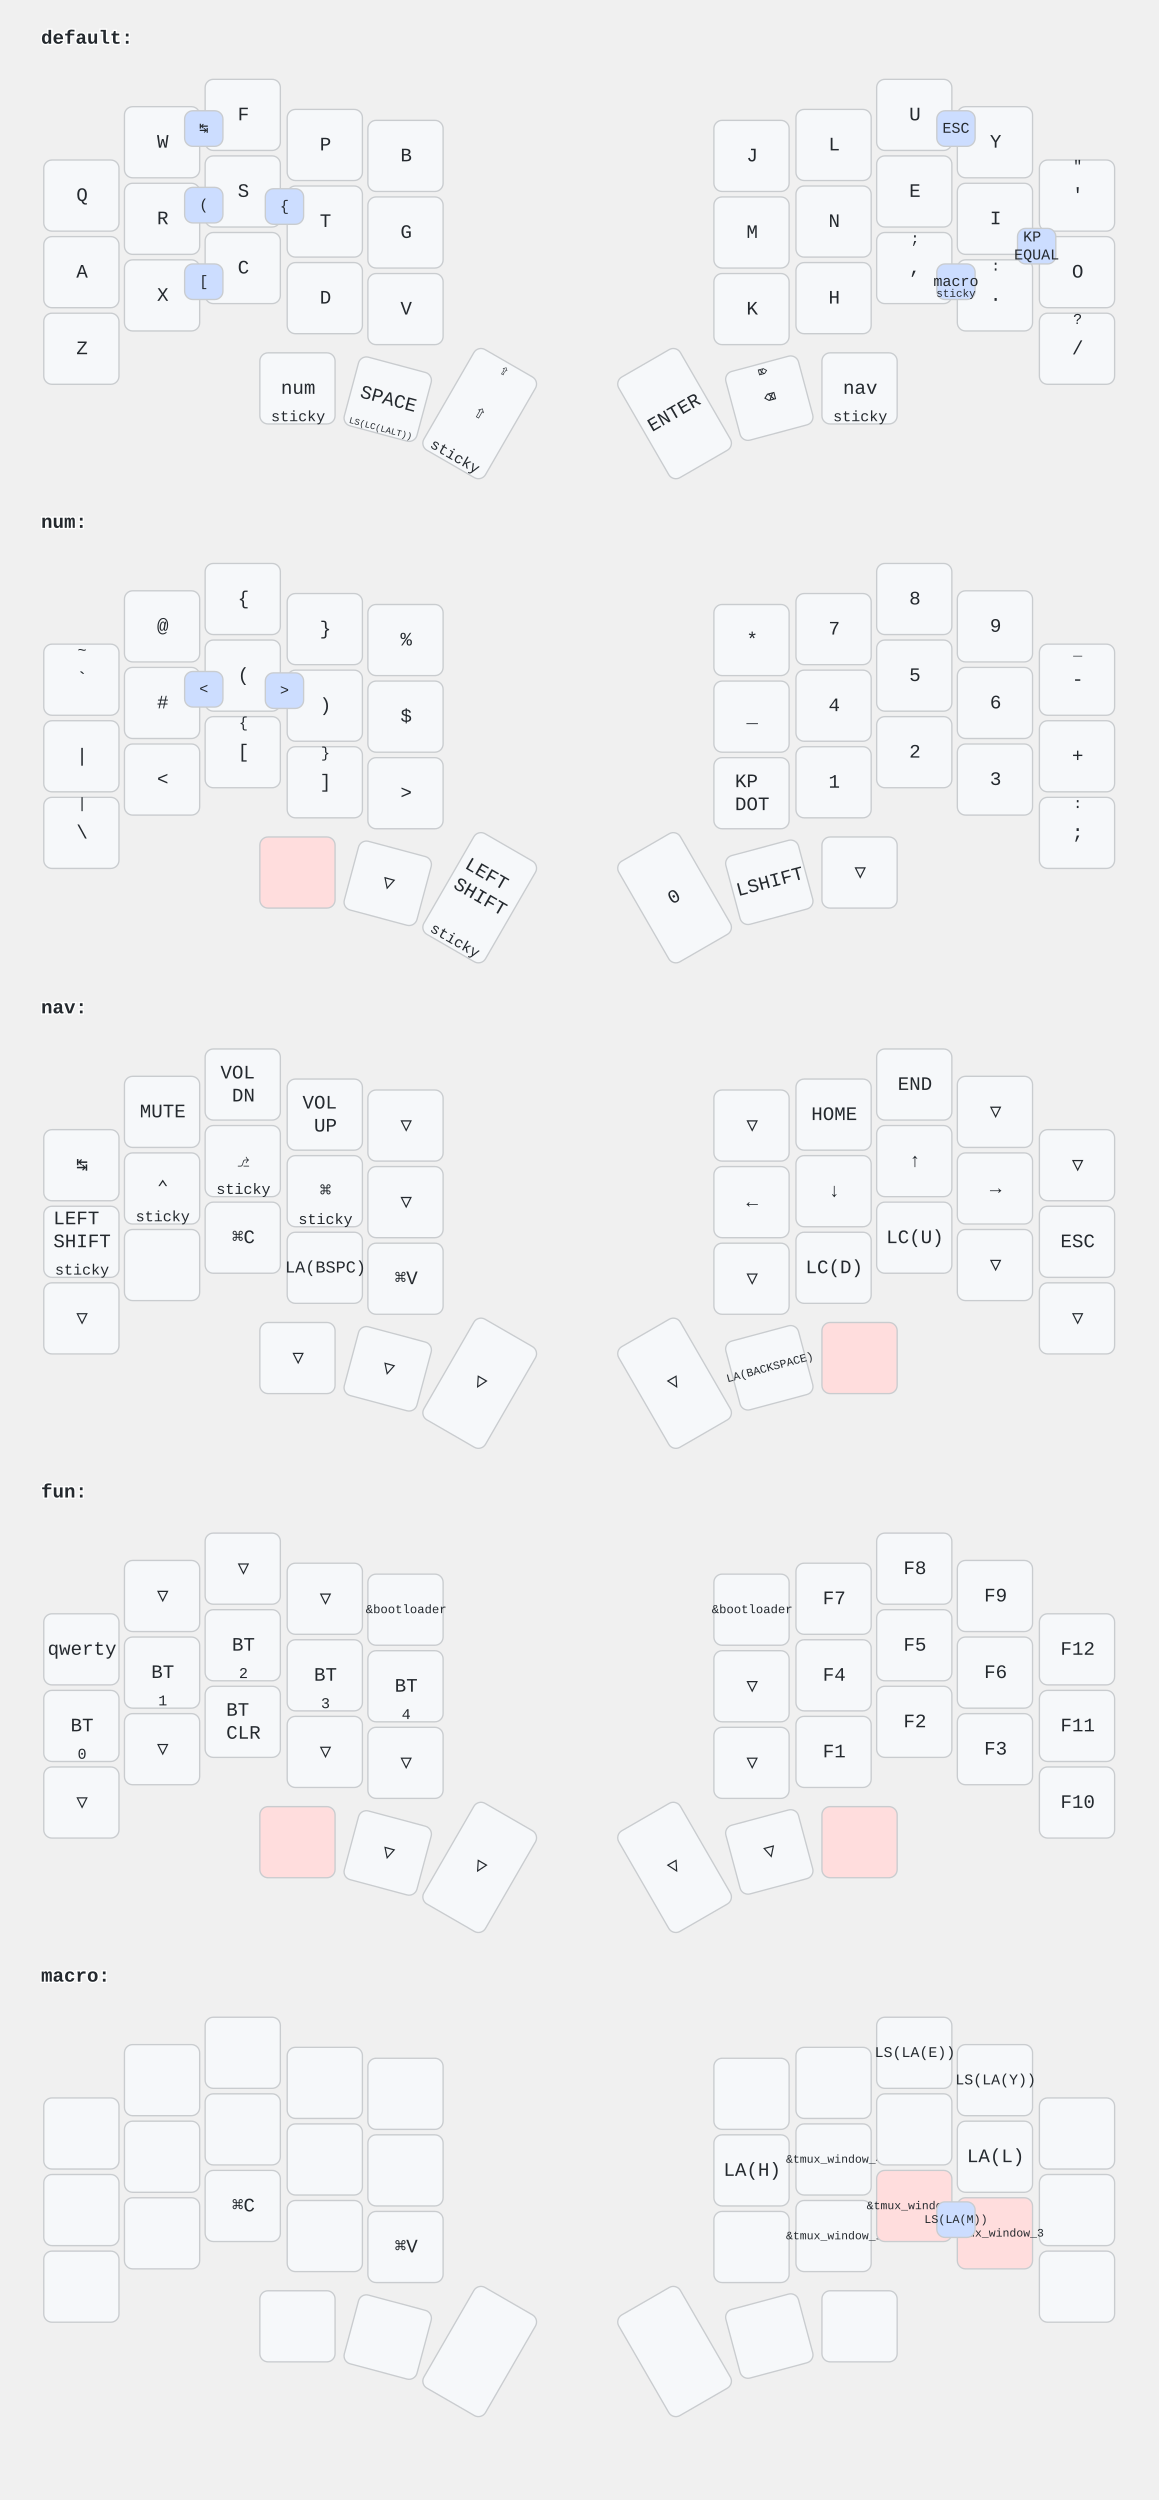
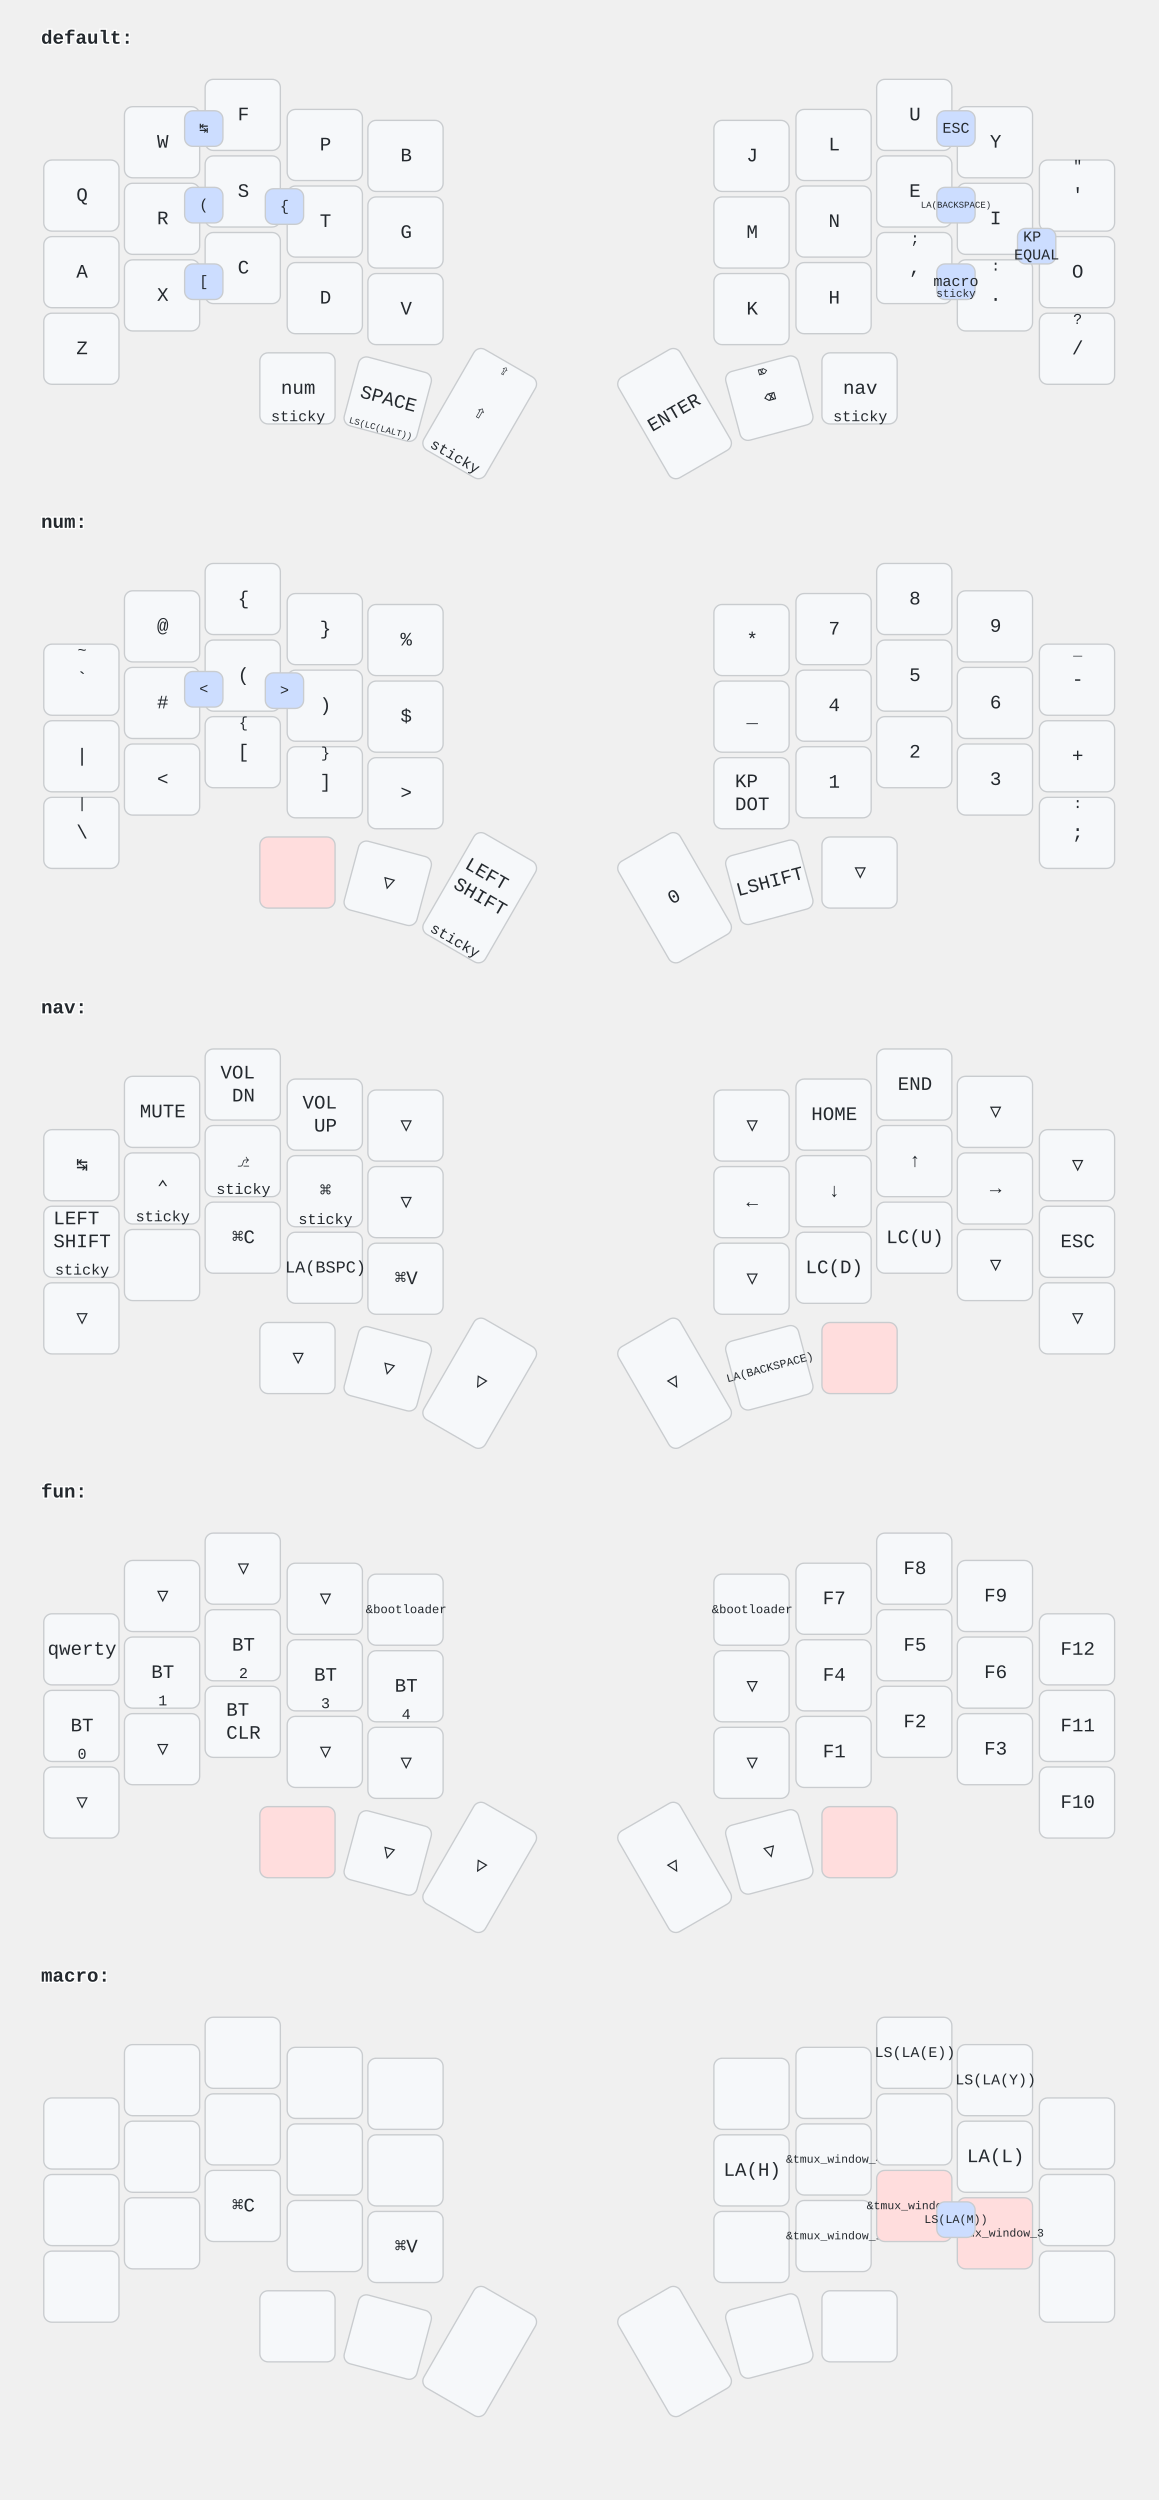
<svg xmlns="http://www.w3.org/2000/svg" width="847" height="1828" viewBox="0 0 847 1828" class="keymap">
  <style>/* font and background color specifications */
svg {
    font-family: SFMono-Regular,Consolas,Liberation Mono,Menlo,monospace;
    font-size: 14px;
    font-kerning: normal;
    text-rendering: optimizeLegibility;
    fill: #24292e;
}

/* default key styling */
rect {
    fill: #f6f8fa;
    stroke: #c9cccf;
    stroke-width: 1;
}

/* color accent for combo boxes */
rect.combo {
    fill: #cdf;
}

/* color accent for held keys */
rect.held, rect.combo.held {
    fill: #fdd;
}

/* color accent for ghost (optional) keys */
rect.ghost, rect.combo.ghost {
    fill: #ddd;
}

text {
    text-anchor: middle;
    dominant-baseline: middle;
}

/* styling for layer labels */
text.label {
    font-weight: bold;
    text-anchor: start;
    stroke: white;
    stroke-width: 2;
    paint-order: stroke;
}

/* styling for combo tap, and key hold/shifted label text */
text.combo, text.hold, text.shifted {
    font-size: 11px;
}

text.hold {
    text-anchor: middle;
    dominant-baseline: auto;
}

text.shifted {
    text-anchor: middle;
    dominant-baseline: hanging;
}

/* styling for hold/shifted label text in combo box */
text.combo.hold, text.combo.shifted {
    font-size: 8px;
}

/* styling for combo dendrons */
path {
    stroke-width: 1;
    stroke: gray;
    fill: none;
}
</style>
  <g transform="translate(30, 0)" class="layer-default">
    <text x="0" y="28" class="label">default:</text>
    <g transform="translate(0, 56)">
      <g transform="translate(30, 87)" class="key keypos-0">
        <rect rx="6" ry="6" x="-28" y="-26" width="55" height="52" class="key" />
        <text x="0" y="0" class="key tap">Q</text>
      </g>
      <g transform="translate(89, 48)" class="key keypos-1">
        <rect rx="6" ry="6" x="-28" y="-26" width="55" height="52" class="key" />
        <text x="0" y="0" class="key tap">W</text>
      </g>
      <g transform="translate(148, 28)" class="key keypos-2">
        <rect rx="6" ry="6" x="-28" y="-26" width="55" height="52" class="key" />
        <text x="0" y="0" class="key tap">F</text>
      </g>
      <g transform="translate(208, 50)" class="key keypos-3">
        <rect rx="6" ry="6" x="-28" y="-26" width="55" height="52" class="key" />
        <text x="0" y="0" class="key tap">P</text>
      </g>
      <g transform="translate(267, 58)" class="key keypos-4">
        <rect rx="6" ry="6" x="-28" y="-26" width="55" height="52" class="key" />
        <text x="0" y="0" class="key tap">B</text>
      </g>
      <g transform="translate(520, 58)" class="key keypos-5">
        <rect rx="6" ry="6" x="-28" y="-26" width="55" height="52" class="key" />
        <text x="0" y="0" class="key tap">J</text>
      </g>
      <g transform="translate(580, 50)" class="key keypos-6">
        <rect rx="6" ry="6" x="-28" y="-26" width="55" height="52" class="key" />
        <text x="0" y="0" class="key tap">L</text>
      </g>
      <g transform="translate(639, 28)" class="key keypos-7">
        <rect rx="6" ry="6" x="-28" y="-26" width="55" height="52" class="key" />
        <text x="0" y="0" class="key tap">U</text>
      </g>
      <g transform="translate(698, 48)" class="key keypos-8">
        <rect rx="6" ry="6" x="-28" y="-26" width="55" height="52" class="key" />
        <text x="0" y="0" class="key tap">Y</text>
      </g>
      <g transform="translate(758, 87)" class="key keypos-9">
        <rect rx="6" ry="6" x="-28" y="-26" width="55" height="52" class="key" />
        <text x="0" y="0" class="key tap">'</text>
        <text x="0" y="-24" class="key shifted">"</text>
      </g>
      <g transform="translate(30, 143)" class="key keypos-10">
        <rect rx="6" ry="6" x="-28" y="-26" width="55" height="52" class="key" />
        <text x="0" y="0" class="key tap">A</text>
      </g>
      <g transform="translate(89, 104)" class="key keypos-11">
        <rect rx="6" ry="6" x="-28" y="-26" width="55" height="52" class="key" />
        <text x="0" y="0" class="key tap">R</text>
      </g>
      <g transform="translate(148, 84)" class="key keypos-12">
        <rect rx="6" ry="6" x="-28" y="-26" width="55" height="52" class="key" />
        <text x="0" y="0" class="key tap">S</text>
      </g>
      <g transform="translate(208, 106)" class="key keypos-13">
        <rect rx="6" ry="6" x="-28" y="-26" width="55" height="52" class="key" />
        <text x="0" y="0" class="key tap">T</text>
      </g>
      <g transform="translate(267, 114)" class="key keypos-14">
        <rect rx="6" ry="6" x="-28" y="-26" width="55" height="52" class="key" />
        <text x="0" y="0" class="key tap">G</text>
      </g>
      <g transform="translate(520, 114)" class="key keypos-15">
        <rect rx="6" ry="6" x="-28" y="-26" width="55" height="52" class="key" />
        <text x="0" y="0" class="key tap">M</text>
      </g>
      <g transform="translate(580, 106)" class="key keypos-16">
        <rect rx="6" ry="6" x="-28" y="-26" width="55" height="52" class="key" />
        <text x="0" y="0" class="key tap">N</text>
      </g>
      <g transform="translate(639, 84)" class="key keypos-17">
        <rect rx="6" ry="6" x="-28" y="-26" width="55" height="52" class="key" />
        <text x="0" y="0" class="key tap">E</text>
      </g>
      <g transform="translate(698, 104)" class="key keypos-18">
        <rect rx="6" ry="6" x="-28" y="-26" width="55" height="52" class="key" />
        <text x="0" y="0" class="key tap">I</text>
      </g>
      <g transform="translate(758, 143)" class="key keypos-19">
        <rect rx="6" ry="6" x="-28" y="-26" width="55" height="52" class="key" />
        <text x="0" y="0" class="key tap">O</text>
      </g>
      <g transform="translate(30, 199)" class="key keypos-20">
        <rect rx="6" ry="6" x="-28" y="-26" width="55" height="52" class="key" />
        <text x="0" y="0" class="key tap">Z</text>
      </g>
      <g transform="translate(89, 160)" class="key keypos-21">
        <rect rx="6" ry="6" x="-28" y="-26" width="55" height="52" class="key" />
        <text x="0" y="0" class="key tap">X</text>
      </g>
      <g transform="translate(148, 140)" class="key keypos-22">
        <rect rx="6" ry="6" x="-28" y="-26" width="55" height="52" class="key" />
        <text x="0" y="0" class="key tap">C</text>
      </g>
      <g transform="translate(208, 162)" class="key keypos-23">
        <rect rx="6" ry="6" x="-28" y="-26" width="55" height="52" class="key" />
        <text x="0" y="0" class="key tap">D</text>
      </g>
      <g transform="translate(267, 170)" class="key keypos-24">
        <rect rx="6" ry="6" x="-28" y="-26" width="55" height="52" class="key" />
        <text x="0" y="0" class="key tap">V</text>
      </g>
      <g transform="translate(520, 170)" class="key keypos-25">
        <rect rx="6" ry="6" x="-28" y="-26" width="55" height="52" class="key" />
        <text x="0" y="0" class="key tap">K</text>
      </g>
      <g transform="translate(580, 162)" class="key keypos-26">
        <rect rx="6" ry="6" x="-28" y="-26" width="55" height="52" class="key" />
        <text x="0" y="0" class="key tap">H</text>
      </g>
      <g transform="translate(639, 140)" class="key keypos-27">
        <rect rx="6" ry="6" x="-28" y="-26" width="55" height="52" class="key" />
        <text x="0" y="0" class="key tap">,</text>
        <text x="0" y="-24" class="key shifted">;</text>
      </g>
      <g transform="translate(698, 160)" class="key keypos-28">
        <rect rx="6" ry="6" x="-28" y="-26" width="55" height="52" class="key" />
        <text x="0" y="0" class="key tap">.</text>
        <text x="0" y="-24" class="key shifted">:</text>
      </g>
      <g transform="translate(758, 199)" class="key keypos-29">
        <rect rx="6" ry="6" x="-28" y="-26" width="55" height="52" class="key" />
        <text x="0" y="0" class="key tap">/</text>
        <text x="0" y="-24" class="key shifted">?</text>
      </g>
      <g transform="translate(188, 228)" class="key keypos-30">
        <rect rx="6" ry="6" x="-28" y="-26" width="55" height="52" class="key" />
        <text x="0" y="0" class="key tap">num</text>
        <text x="0" y="24" class="key hold">sticky</text>
      </g>
      <g transform="translate(254, 236) rotate(15.0)" class="key keypos-31">
        <rect rx="6" ry="6" x="-28" y="-26" width="55" height="52" class="key" />
        <text x="0" y="0" class="key tap">SPACE</text>
        <text x="0" y="24" class="key hold">
          <tspan style="font-size: 60%">LS(LC(LALT))</tspan>
        </text>
      </g>
      <g transform="translate(321, 246) rotate(30.0)" class="key keypos-32">
        <rect rx="6" ry="6" x="-26" y="-42" width="52" height="85" class="key" />
        <text x="0" y="0" class="key tap">⇧</text>
        <text x="0" y="40" class="key hold">sticky</text>
        <text x="0" y="-40" class="key shifted">⇪</text>
      </g>
      <g transform="translate(463, 246) rotate(-30.0)" class="key keypos-33">
        <rect rx="6" ry="6" x="-26" y="-42" width="52" height="85" class="key" />
        <text x="0" y="0" class="key tap">ENTER</text>
      </g>
      <g transform="translate(533, 235) rotate(-15.0)" class="key keypos-34">
        <rect rx="6" ry="6" x="-28" y="-26" width="55" height="52" class="key" />
        <text x="0" y="0" class="key tap">⌫</text>
        <text x="0" y="-24" class="key shifted">⌦</text>
      </g>
      <g transform="translate(599, 228)" class="key keypos-35">
        <rect rx="6" ry="6" x="-28" y="-26" width="55" height="52" class="key" />
        <text x="0" y="0" class="key tap">nav</text>
        <text x="0" y="24" class="key hold">sticky</text>
      </g>
      <g class="combo combopos-0">
        <rect rx="6" ry="6" x="105" y="25" width="28" height="26" class="combo" />
        <text x="119" y="38" class="combo tap">↹</text>
      </g>
      <g class="combo combopos-1">
        <rect rx="6" ry="6" x="655" y="25" width="28" height="26" class="combo" />
        <text x="669" y="38" class="combo tap">ESC</text>
      </g>
      <g class="combo combopos-2">
        <rect rx="6" ry="6" x="655" y="137" width="28" height="26" class="combo" />
        <text x="669" y="150" class="combo tap">macro</text>
        <text x="669" y="161" class="combo hold">sticky</text>
      </g>
      <g class="combo combopos-3">
        <rect rx="6" ry="6" x="105" y="81" width="28" height="26" class="combo" />
        <text x="119" y="94" class="combo tap">(</text>
      </g>
      <g class="combo combopos-4">
        <rect rx="6" ry="6" x="164" y="82" width="28" height="26" class="combo" />
        <text x="178" y="95" class="combo tap">{</text>
      </g>
      <g class="combo combopos-5">
        <rect rx="6" ry="6" x="105" y="137" width="28" height="26" class="combo" />
        <text x="119" y="150" class="combo tap">[</text>
      </g>
      <g class="combo combopos-6">
        <rect rx="6" ry="6" x="714" y="111" width="28" height="26" class="combo" />
        <text x="728" y="124" class="combo tap">
          <tspan x="728" dy="-0.6em">KP</tspan>
          <tspan x="728" dy="1.2em">EQUAL</tspan>
        </text>
      </g>
+       <g class="combo combopos-7">
+         <rect rx="6" ry="6" x="655" y="81" width="28" height="26" class="combo" />
+         <text x="669" y="94" class="combo tap">
+           <tspan style="font-size: 60%">LA(BACKSPACE)</tspan>
+         </text>
+       </g>
    </g>
  </g>
  <g transform="translate(30, 354)" class="layer-num">
    <text x="0" y="28" class="label">num:</text>
    <g transform="translate(0, 56)">
      <g transform="translate(30, 87)" class="key keypos-0">
        <rect rx="6" ry="6" x="-28" y="-26" width="55" height="52" class="key" />
        <text x="0" y="0" class="key tap">`</text>
        <text x="0" y="-24" class="key shifted">~</text>
      </g>
      <g transform="translate(89, 48)" class="key keypos-1">
        <rect rx="6" ry="6" x="-28" y="-26" width="55" height="52" class="key" />
        <text x="0" y="0" class="key tap">@</text>
      </g>
      <g transform="translate(148, 28)" class="key keypos-2">
        <rect rx="6" ry="6" x="-28" y="-26" width="55" height="52" class="key" />
        <text x="0" y="0" class="key tap">{</text>
      </g>
      <g transform="translate(208, 50)" class="key keypos-3">
        <rect rx="6" ry="6" x="-28" y="-26" width="55" height="52" class="key" />
        <text x="0" y="0" class="key tap">}</text>
      </g>
      <g transform="translate(267, 58)" class="key keypos-4">
        <rect rx="6" ry="6" x="-28" y="-26" width="55" height="52" class="key" />
        <text x="0" y="0" class="key tap">%</text>
      </g>
      <g transform="translate(520, 58)" class="key keypos-5">
        <rect rx="6" ry="6" x="-28" y="-26" width="55" height="52" class="key" />
        <text x="0" y="0" class="key tap">*</text>
      </g>
      <g transform="translate(580, 50)" class="key keypos-6">
        <rect rx="6" ry="6" x="-28" y="-26" width="55" height="52" class="key" />
        <text x="0" y="0" class="key tap">7</text>
      </g>
      <g transform="translate(639, 28)" class="key keypos-7">
        <rect rx="6" ry="6" x="-28" y="-26" width="55" height="52" class="key" />
        <text x="0" y="0" class="key tap">8</text>
      </g>
      <g transform="translate(698, 48)" class="key keypos-8">
        <rect rx="6" ry="6" x="-28" y="-26" width="55" height="52" class="key" />
        <text x="0" y="0" class="key tap">9</text>
      </g>
      <g transform="translate(758, 87)" class="key keypos-9">
        <rect rx="6" ry="6" x="-28" y="-26" width="55" height="52" class="key" />
        <text x="0" y="0" class="key tap">-</text>
        <text x="0" y="-24" class="key shifted">_</text>
      </g>
      <g transform="translate(30, 143)" class="key keypos-10">
        <rect rx="6" ry="6" x="-28" y="-26" width="55" height="52" class="key" />
        <text x="0" y="0" class="key tap">|</text>
      </g>
      <g transform="translate(89, 104)" class="key keypos-11">
        <rect rx="6" ry="6" x="-28" y="-26" width="55" height="52" class="key" />
        <text x="0" y="0" class="key tap">#</text>
      </g>
      <g transform="translate(148, 84)" class="key keypos-12">
        <rect rx="6" ry="6" x="-28" y="-26" width="55" height="52" class="key" />
        <text x="0" y="0" class="key tap">(</text>
      </g>
      <g transform="translate(208, 106)" class="key keypos-13">
        <rect rx="6" ry="6" x="-28" y="-26" width="55" height="52" class="key" />
        <text x="0" y="0" class="key tap">)</text>
      </g>
      <g transform="translate(267, 114)" class="key keypos-14">
        <rect rx="6" ry="6" x="-28" y="-26" width="55" height="52" class="key" />
        <text x="0" y="0" class="key tap">$</text>
      </g>
      <g transform="translate(520, 114)" class="key keypos-15">
        <rect rx="6" ry="6" x="-28" y="-26" width="55" height="52" class="key" />
        <text x="0" y="0" class="key tap">_</text>
      </g>
      <g transform="translate(580, 106)" class="key keypos-16">
        <rect rx="6" ry="6" x="-28" y="-26" width="55" height="52" class="key" />
        <text x="0" y="0" class="key tap">4</text>
      </g>
      <g transform="translate(639, 84)" class="key keypos-17">
        <rect rx="6" ry="6" x="-28" y="-26" width="55" height="52" class="key" />
        <text x="0" y="0" class="key tap">5</text>
      </g>
      <g transform="translate(698, 104)" class="key keypos-18">
        <rect rx="6" ry="6" x="-28" y="-26" width="55" height="52" class="key" />
        <text x="0" y="0" class="key tap">6</text>
      </g>
      <g transform="translate(758, 143)" class="key keypos-19">
        <rect rx="6" ry="6" x="-28" y="-26" width="55" height="52" class="key" />
        <text x="0" y="0" class="key tap">+</text>
      </g>
      <g transform="translate(30, 199)" class="key keypos-20">
        <rect rx="6" ry="6" x="-28" y="-26" width="55" height="52" class="key" />
        <text x="0" y="0" class="key tap">\</text>
        <text x="0" y="-24" class="key shifted">|</text>
      </g>
      <g transform="translate(89, 160)" class="key keypos-21">
        <rect rx="6" ry="6" x="-28" y="-26" width="55" height="52" class="key" />
        <text x="0" y="0" class="key tap">&lt;</text>
      </g>
      <g transform="translate(148, 140)" class="key keypos-22">
        <rect rx="6" ry="6" x="-28" y="-26" width="55" height="52" class="key" />
        <text x="0" y="0" class="key tap">[</text>
        <text x="0" y="-24" class="key shifted">{</text>
      </g>
      <g transform="translate(208, 162)" class="key keypos-23">
        <rect rx="6" ry="6" x="-28" y="-26" width="55" height="52" class="key" />
        <text x="0" y="0" class="key tap">]</text>
        <text x="0" y="-24" class="key shifted">}</text>
      </g>
      <g transform="translate(267, 170)" class="key keypos-24">
        <rect rx="6" ry="6" x="-28" y="-26" width="55" height="52" class="key" />
        <text x="0" y="0" class="key tap">&gt;</text>
      </g>
      <g transform="translate(520, 170)" class="key keypos-25">
        <rect rx="6" ry="6" x="-28" y="-26" width="55" height="52" class="key" />
        <text x="0" y="0" class="key tap">
          <tspan x="0" dy="-0.6em">KP</tspan>
          <tspan x="0" dy="1.2em">DOT</tspan>
        </text>
      </g>
      <g transform="translate(580, 162)" class="key keypos-26">
        <rect rx="6" ry="6" x="-28" y="-26" width="55" height="52" class="key" />
        <text x="0" y="0" class="key tap">1</text>
      </g>
      <g transform="translate(639, 140)" class="key keypos-27">
        <rect rx="6" ry="6" x="-28" y="-26" width="55" height="52" class="key" />
        <text x="0" y="0" class="key tap">2</text>
      </g>
      <g transform="translate(698, 160)" class="key keypos-28">
        <rect rx="6" ry="6" x="-28" y="-26" width="55" height="52" class="key" />
        <text x="0" y="0" class="key tap">3</text>
      </g>
      <g transform="translate(758, 199)" class="key keypos-29">
        <rect rx="6" ry="6" x="-28" y="-26" width="55" height="52" class="key" />
        <text x="0" y="0" class="key tap">;</text>
        <text x="0" y="-24" class="key shifted">:</text>
      </g>
      <g transform="translate(188, 228)" class="key held keypos-30">
        <rect rx="6" ry="6" x="-28" y="-26" width="55" height="52" class="key held" />
      </g>
      <g transform="translate(254, 236) rotate(15.0)" class="key trans keypos-31">
        <rect rx="6" ry="6" x="-28" y="-26" width="55" height="52" class="key trans" />
        <text x="0" y="0" class="key trans tap">▽</text>
      </g>
      <g transform="translate(321, 246) rotate(30.0)" class="key keypos-32">
        <rect rx="6" ry="6" x="-26" y="-42" width="52" height="85" class="key" />
        <text x="0" y="0" class="key tap">
          <tspan x="0" dy="-1.2em">LEFT</tspan>
          <tspan x="0" dy="1.2em">SHIFT</tspan>
        </text>
        <text x="0" y="40" class="key hold">sticky</text>
      </g>
      <g transform="translate(463, 246) rotate(-30.0)" class="key keypos-33">
        <rect rx="6" ry="6" x="-26" y="-42" width="52" height="85" class="key" />
        <text x="0" y="0" class="key tap">0</text>
      </g>
      <g transform="translate(533, 235) rotate(-15.0)" class="key keypos-34">
        <rect rx="6" ry="6" x="-28" y="-26" width="55" height="52" class="key" />
        <text x="0" y="0" class="key tap">LSHIFT</text>
      </g>
      <g transform="translate(599, 228)" class="key trans keypos-35">
        <rect rx="6" ry="6" x="-28" y="-26" width="55" height="52" class="key trans" />
        <text x="0" y="0" class="key trans tap">▽</text>
      </g>
      <g class="combo combopos-0">
        <rect rx="6" ry="6" x="105" y="81" width="28" height="26" class="combo" />
        <text x="119" y="94" class="combo tap">&lt;</text>
      </g>
      <g class="combo combopos-1">
        <rect rx="6" ry="6" x="164" y="82" width="28" height="26" class="combo" />
        <text x="178" y="95" class="combo tap">&gt;</text>
      </g>
    </g>
  </g>
  <g transform="translate(30, 709)" class="layer-nav">
    <text x="0" y="28" class="label">nav:</text>
    <g transform="translate(0, 56)">
      <g transform="translate(30, 87)" class="key keypos-0">
        <rect rx="6" ry="6" x="-28" y="-26" width="55" height="52" class="key" />
        <text x="0" y="0" class="key tap">↹</text>
      </g>
      <g transform="translate(89, 48)" class="key keypos-1">
        <rect rx="6" ry="6" x="-28" y="-26" width="55" height="52" class="key" />
        <text x="0" y="0" class="key tap">MUTE</text>
      </g>
      <g transform="translate(148, 28)" class="key keypos-2">
        <rect rx="6" ry="6" x="-28" y="-26" width="55" height="52" class="key" />
        <text x="0" y="0" class="key tap">
          <tspan x="0" dy="-0.6em">VOL</tspan>
          <tspan x="0" dy="1.2em">DN</tspan>
        </text>
      </g>
      <g transform="translate(208, 50)" class="key keypos-3">
        <rect rx="6" ry="6" x="-28" y="-26" width="55" height="52" class="key" />
        <text x="0" y="0" class="key tap">
          <tspan x="0" dy="-0.6em">VOL</tspan>
          <tspan x="0" dy="1.2em">UP</tspan>
        </text>
      </g>
      <g transform="translate(267, 58)" class="key trans keypos-4">
        <rect rx="6" ry="6" x="-28" y="-26" width="55" height="52" class="key trans" />
        <text x="0" y="0" class="key trans tap">▽</text>
      </g>
      <g transform="translate(520, 58)" class="key trans keypos-5">
        <rect rx="6" ry="6" x="-28" y="-26" width="55" height="52" class="key trans" />
        <text x="0" y="0" class="key trans tap">▽</text>
      </g>
      <g transform="translate(580, 50)" class="key keypos-6">
        <rect rx="6" ry="6" x="-28" y="-26" width="55" height="52" class="key" />
        <text x="0" y="0" class="key tap">HOME</text>
      </g>
      <g transform="translate(639, 28)" class="key keypos-7">
        <rect rx="6" ry="6" x="-28" y="-26" width="55" height="52" class="key" />
        <text x="0" y="0" class="key tap">END</text>
      </g>
      <g transform="translate(698, 48)" class="key trans keypos-8">
        <rect rx="6" ry="6" x="-28" y="-26" width="55" height="52" class="key trans" />
        <text x="0" y="0" class="key trans tap">▽</text>
      </g>
      <g transform="translate(758, 87)" class="key trans keypos-9">
        <rect rx="6" ry="6" x="-28" y="-26" width="55" height="52" class="key trans" />
        <text x="0" y="0" class="key trans tap">▽</text>
      </g>
      <g transform="translate(30, 143)" class="key keypos-10">
        <rect rx="6" ry="6" x="-28" y="-26" width="55" height="52" class="key" />
        <text x="0" y="0" class="key tap">
          <tspan x="0" dy="-1.2em">LEFT</tspan>
          <tspan x="0" dy="1.2em">SHIFT</tspan>
        </text>
        <text x="0" y="24" class="key hold">sticky</text>
      </g>
      <g transform="translate(89, 104)" class="key keypos-11">
        <rect rx="6" ry="6" x="-28" y="-26" width="55" height="52" class="key" />
        <text x="0" y="0" class="key tap">⌃</text>
        <text x="0" y="24" class="key hold">sticky</text>
      </g>
      <g transform="translate(148, 84)" class="key keypos-12">
        <rect rx="6" ry="6" x="-28" y="-26" width="55" height="52" class="key" />
        <text x="0" y="0" class="key tap">⎇</text>
        <text x="0" y="24" class="key hold">sticky</text>
      </g>
      <g transform="translate(208, 106)" class="key keypos-13">
        <rect rx="6" ry="6" x="-28" y="-26" width="55" height="52" class="key" />
        <text x="0" y="0" class="key tap">⌘</text>
        <text x="0" y="24" class="key hold">sticky</text>
      </g>
      <g transform="translate(267, 114)" class="key trans keypos-14">
        <rect rx="6" ry="6" x="-28" y="-26" width="55" height="52" class="key trans" />
        <text x="0" y="0" class="key trans tap">▽</text>
      </g>
      <g transform="translate(520, 114)" class="key keypos-15">
        <rect rx="6" ry="6" x="-28" y="-26" width="55" height="52" class="key" />
        <text x="0" y="0" class="key tap">←</text>
      </g>
      <g transform="translate(580, 106)" class="key keypos-16">
        <rect rx="6" ry="6" x="-28" y="-26" width="55" height="52" class="key" />
        <text x="0" y="0" class="key tap">↓</text>
      </g>
      <g transform="translate(639, 84)" class="key keypos-17">
        <rect rx="6" ry="6" x="-28" y="-26" width="55" height="52" class="key" />
        <text x="0" y="0" class="key tap">↑</text>
      </g>
      <g transform="translate(698, 104)" class="key keypos-18">
        <rect rx="6" ry="6" x="-28" y="-26" width="55" height="52" class="key" />
        <text x="0" y="0" class="key tap">→</text>
      </g>
      <g transform="translate(758, 143)" class="key keypos-19">
        <rect rx="6" ry="6" x="-28" y="-26" width="55" height="52" class="key" />
        <text x="0" y="0" class="key tap">ESC</text>
      </g>
      <g transform="translate(30, 199)" class="key trans keypos-20">
        <rect rx="6" ry="6" x="-28" y="-26" width="55" height="52" class="key trans" />
        <text x="0" y="0" class="key trans tap">▽</text>
      </g>
      <g transform="translate(89, 160)" class="key keypos-21">
        <rect rx="6" ry="6" x="-28" y="-26" width="55" height="52" class="key" />
      </g>
      <g transform="translate(148, 140)" class="key keypos-22">
        <rect rx="6" ry="6" x="-28" y="-26" width="55" height="52" class="key" />
        <text x="0" y="0" class="key tap">⌘C</text>
      </g>
      <g transform="translate(208, 162)" class="key keypos-23">
        <rect rx="6" ry="6" x="-28" y="-26" width="55" height="52" class="key" />
        <text x="0" y="0" class="key tap">
          <tspan style="font-size: 88%">LA(BSPC)</tspan>
        </text>
      </g>
      <g transform="translate(267, 170)" class="key keypos-24">
        <rect rx="6" ry="6" x="-28" y="-26" width="55" height="52" class="key" />
        <text x="0" y="0" class="key tap">⌘V</text>
      </g>
      <g transform="translate(520, 170)" class="key trans keypos-25">
        <rect rx="6" ry="6" x="-28" y="-26" width="55" height="52" class="key trans" />
        <text x="0" y="0" class="key trans tap">▽</text>
      </g>
      <g transform="translate(580, 162)" class="key keypos-26">
        <rect rx="6" ry="6" x="-28" y="-26" width="55" height="52" class="key" />
        <text x="0" y="0" class="key tap">LC(D)</text>
      </g>
      <g transform="translate(639, 140)" class="key keypos-27">
        <rect rx="6" ry="6" x="-28" y="-26" width="55" height="52" class="key" />
        <text x="0" y="0" class="key tap">LC(U)</text>
      </g>
      <g transform="translate(698, 160)" class="key trans keypos-28">
        <rect rx="6" ry="6" x="-28" y="-26" width="55" height="52" class="key trans" />
        <text x="0" y="0" class="key trans tap">▽</text>
      </g>
      <g transform="translate(758, 199)" class="key trans keypos-29">
        <rect rx="6" ry="6" x="-28" y="-26" width="55" height="52" class="key trans" />
        <text x="0" y="0" class="key trans tap">▽</text>
      </g>
      <g transform="translate(188, 228)" class="key trans keypos-30">
        <rect rx="6" ry="6" x="-28" y="-26" width="55" height="52" class="key trans" />
        <text x="0" y="0" class="key trans tap">▽</text>
      </g>
      <g transform="translate(254, 236) rotate(15.0)" class="key trans keypos-31">
        <rect rx="6" ry="6" x="-28" y="-26" width="55" height="52" class="key trans" />
        <text x="0" y="0" class="key trans tap">▽</text>
      </g>
      <g transform="translate(321, 246) rotate(30.0)" class="key trans keypos-32">
        <rect rx="6" ry="6" x="-26" y="-42" width="52" height="85" class="key trans" />
        <text x="0" y="0" class="key trans tap">▽</text>
      </g>
      <g transform="translate(463, 246) rotate(-30.0)" class="key trans keypos-33">
        <rect rx="6" ry="6" x="-26" y="-42" width="52" height="85" class="key trans" />
        <text x="0" y="0" class="key trans tap">▽</text>
      </g>
      <g transform="translate(533, 235) rotate(-15.0)" class="key keypos-34">
        <rect rx="6" ry="6" x="-28" y="-26" width="55" height="52" class="key" />
        <text x="0" y="0" class="key tap">
          <tspan style="font-size: 60%">LA(BACKSPACE)</tspan>
        </text>
      </g>
      <g transform="translate(599, 228)" class="key held keypos-35">
        <rect rx="6" ry="6" x="-28" y="-26" width="55" height="52" class="key held" />
      </g>
    </g>
  </g>
  <g transform="translate(30, 1063)" class="layer-fun">
    <text x="0" y="28" class="label">fun:</text>
    <g transform="translate(0, 56)">
      <g transform="translate(30, 87)" class="key keypos-0">
        <rect rx="6" ry="6" x="-28" y="-26" width="55" height="52" class="key" />
        <text x="0" y="0" class="key tap">qwerty</text>
      </g>
      <g transform="translate(89, 48)" class="key trans keypos-1">
        <rect rx="6" ry="6" x="-28" y="-26" width="55" height="52" class="key trans" />
        <text x="0" y="0" class="key trans tap">▽</text>
      </g>
      <g transform="translate(148, 28)" class="key trans keypos-2">
        <rect rx="6" ry="6" x="-28" y="-26" width="55" height="52" class="key trans" />
        <text x="0" y="0" class="key trans tap">▽</text>
      </g>
      <g transform="translate(208, 50)" class="key trans keypos-3">
        <rect rx="6" ry="6" x="-28" y="-26" width="55" height="52" class="key trans" />
        <text x="0" y="0" class="key trans tap">▽</text>
      </g>
      <g transform="translate(267, 58)" class="key keypos-4">
        <rect rx="6" ry="6" x="-28" y="-26" width="55" height="52" class="key" />
        <text x="0" y="0" class="key tap">
          <tspan style="font-size: 64%">&amp;bootloader</tspan>
        </text>
      </g>
      <g transform="translate(520, 58)" class="key keypos-5">
        <rect rx="6" ry="6" x="-28" y="-26" width="55" height="52" class="key" />
        <text x="0" y="0" class="key tap">
          <tspan style="font-size: 64%">&amp;bootloader</tspan>
        </text>
      </g>
      <g transform="translate(580, 50)" class="key keypos-6">
        <rect rx="6" ry="6" x="-28" y="-26" width="55" height="52" class="key" />
        <text x="0" y="0" class="key tap">F7</text>
      </g>
      <g transform="translate(639, 28)" class="key keypos-7">
        <rect rx="6" ry="6" x="-28" y="-26" width="55" height="52" class="key" />
        <text x="0" y="0" class="key tap">F8</text>
      </g>
      <g transform="translate(698, 48)" class="key keypos-8">
        <rect rx="6" ry="6" x="-28" y="-26" width="55" height="52" class="key" />
        <text x="0" y="0" class="key tap">F9</text>
      </g>
      <g transform="translate(758, 87)" class="key keypos-9">
        <rect rx="6" ry="6" x="-28" y="-26" width="55" height="52" class="key" />
        <text x="0" y="0" class="key tap">F12</text>
      </g>
      <g transform="translate(30, 143)" class="key keypos-10">
        <rect rx="6" ry="6" x="-28" y="-26" width="55" height="52" class="key" />
        <text x="0" y="0" class="key tap">BT</text>
        <text x="0" y="24" class="key hold">0</text>
      </g>
      <g transform="translate(89, 104)" class="key keypos-11">
        <rect rx="6" ry="6" x="-28" y="-26" width="55" height="52" class="key" />
        <text x="0" y="0" class="key tap">BT</text>
        <text x="0" y="24" class="key hold">1</text>
      </g>
      <g transform="translate(148, 84)" class="key keypos-12">
        <rect rx="6" ry="6" x="-28" y="-26" width="55" height="52" class="key" />
        <text x="0" y="0" class="key tap">BT</text>
        <text x="0" y="24" class="key hold">2</text>
      </g>
      <g transform="translate(208, 106)" class="key keypos-13">
        <rect rx="6" ry="6" x="-28" y="-26" width="55" height="52" class="key" />
        <text x="0" y="0" class="key tap">BT</text>
        <text x="0" y="24" class="key hold">3</text>
      </g>
      <g transform="translate(267, 114)" class="key keypos-14">
        <rect rx="6" ry="6" x="-28" y="-26" width="55" height="52" class="key" />
        <text x="0" y="0" class="key tap">BT</text>
        <text x="0" y="24" class="key hold">4</text>
      </g>
      <g transform="translate(520, 114)" class="key trans keypos-15">
        <rect rx="6" ry="6" x="-28" y="-26" width="55" height="52" class="key trans" />
        <text x="0" y="0" class="key trans tap">▽</text>
      </g>
      <g transform="translate(580, 106)" class="key keypos-16">
        <rect rx="6" ry="6" x="-28" y="-26" width="55" height="52" class="key" />
        <text x="0" y="0" class="key tap">F4</text>
      </g>
      <g transform="translate(639, 84)" class="key keypos-17">
        <rect rx="6" ry="6" x="-28" y="-26" width="55" height="52" class="key" />
        <text x="0" y="0" class="key tap">F5</text>
      </g>
      <g transform="translate(698, 104)" class="key keypos-18">
        <rect rx="6" ry="6" x="-28" y="-26" width="55" height="52" class="key" />
        <text x="0" y="0" class="key tap">F6</text>
      </g>
      <g transform="translate(758, 143)" class="key keypos-19">
        <rect rx="6" ry="6" x="-28" y="-26" width="55" height="52" class="key" />
        <text x="0" y="0" class="key tap">F11</text>
      </g>
      <g transform="translate(30, 199)" class="key trans keypos-20">
        <rect rx="6" ry="6" x="-28" y="-26" width="55" height="52" class="key trans" />
        <text x="0" y="0" class="key trans tap">▽</text>
      </g>
      <g transform="translate(89, 160)" class="key trans keypos-21">
        <rect rx="6" ry="6" x="-28" y="-26" width="55" height="52" class="key trans" />
        <text x="0" y="0" class="key trans tap">▽</text>
      </g>
      <g transform="translate(148, 140)" class="key keypos-22">
        <rect rx="6" ry="6" x="-28" y="-26" width="55" height="52" class="key" />
        <text x="0" y="0" class="key tap">
          <tspan x="0" dy="-0.6em">BT</tspan>
          <tspan x="0" dy="1.2em">CLR</tspan>
        </text>
      </g>
      <g transform="translate(208, 162)" class="key trans keypos-23">
        <rect rx="6" ry="6" x="-28" y="-26" width="55" height="52" class="key trans" />
        <text x="0" y="0" class="key trans tap">▽</text>
      </g>
      <g transform="translate(267, 170)" class="key trans keypos-24">
        <rect rx="6" ry="6" x="-28" y="-26" width="55" height="52" class="key trans" />
        <text x="0" y="0" class="key trans tap">▽</text>
      </g>
      <g transform="translate(520, 170)" class="key trans keypos-25">
        <rect rx="6" ry="6" x="-28" y="-26" width="55" height="52" class="key trans" />
        <text x="0" y="0" class="key trans tap">▽</text>
      </g>
      <g transform="translate(580, 162)" class="key keypos-26">
        <rect rx="6" ry="6" x="-28" y="-26" width="55" height="52" class="key" />
        <text x="0" y="0" class="key tap">F1</text>
      </g>
      <g transform="translate(639, 140)" class="key keypos-27">
        <rect rx="6" ry="6" x="-28" y="-26" width="55" height="52" class="key" />
        <text x="0" y="0" class="key tap">F2</text>
      </g>
      <g transform="translate(698, 160)" class="key keypos-28">
        <rect rx="6" ry="6" x="-28" y="-26" width="55" height="52" class="key" />
        <text x="0" y="0" class="key tap">F3</text>
      </g>
      <g transform="translate(758, 199)" class="key keypos-29">
        <rect rx="6" ry="6" x="-28" y="-26" width="55" height="52" class="key" />
        <text x="0" y="0" class="key tap">F10</text>
      </g>
      <g transform="translate(188, 228)" class="key held keypos-30">
        <rect rx="6" ry="6" x="-28" y="-26" width="55" height="52" class="key held" />
      </g>
      <g transform="translate(254, 236) rotate(15.0)" class="key trans keypos-31">
        <rect rx="6" ry="6" x="-28" y="-26" width="55" height="52" class="key trans" />
        <text x="0" y="0" class="key trans tap">▽</text>
      </g>
      <g transform="translate(321, 246) rotate(30.0)" class="key trans keypos-32">
        <rect rx="6" ry="6" x="-26" y="-42" width="52" height="85" class="key trans" />
        <text x="0" y="0" class="key trans tap">▽</text>
      </g>
      <g transform="translate(463, 246) rotate(-30.0)" class="key trans keypos-33">
        <rect rx="6" ry="6" x="-26" y="-42" width="52" height="85" class="key trans" />
        <text x="0" y="0" class="key trans tap">▽</text>
      </g>
      <g transform="translate(533, 235) rotate(-15.0)" class="key trans keypos-34">
        <rect rx="6" ry="6" x="-28" y="-26" width="55" height="52" class="key trans" />
        <text x="0" y="0" class="key trans tap">▽</text>
      </g>
      <g transform="translate(599, 228)" class="key held keypos-35">
        <rect rx="6" ry="6" x="-28" y="-26" width="55" height="52" class="key held" />
      </g>
    </g>
  </g>
  <g transform="translate(30, 1417)" class="layer-macro">
    <text x="0" y="28" class="label">macro:</text>
    <g transform="translate(0, 56)">
      <g transform="translate(30, 87)" class="key keypos-0">
        <rect rx="6" ry="6" x="-28" y="-26" width="55" height="52" class="key" />
      </g>
      <g transform="translate(89, 48)" class="key keypos-1">
        <rect rx="6" ry="6" x="-28" y="-26" width="55" height="52" class="key" />
      </g>
      <g transform="translate(148, 28)" class="key keypos-2">
        <rect rx="6" ry="6" x="-28" y="-26" width="55" height="52" class="key" />
      </g>
      <g transform="translate(208, 50)" class="key keypos-3">
        <rect rx="6" ry="6" x="-28" y="-26" width="55" height="52" class="key" />
      </g>
      <g transform="translate(267, 58)" class="key keypos-4">
        <rect rx="6" ry="6" x="-28" y="-26" width="55" height="52" class="key" />
      </g>
      <g transform="translate(520, 58)" class="key keypos-5">
        <rect rx="6" ry="6" x="-28" y="-26" width="55" height="52" class="key" />
      </g>
      <g transform="translate(580, 50)" class="key keypos-6">
        <rect rx="6" ry="6" x="-28" y="-26" width="55" height="52" class="key" />
      </g>
      <g transform="translate(639, 28)" class="key keypos-7">
        <rect rx="6" ry="6" x="-28" y="-26" width="55" height="52" class="key" />
        <text x="0" y="0" class="key tap">
          <tspan style="font-size: 78%">LS(LA(E))</tspan>
        </text>
      </g>
      <g transform="translate(698, 48)" class="key keypos-8">
        <rect rx="6" ry="6" x="-28" y="-26" width="55" height="52" class="key" />
        <text x="0" y="0" class="key tap">
          <tspan style="font-size: 78%">LS(LA(Y))</tspan>
        </text>
      </g>
      <g transform="translate(758, 87)" class="key keypos-9">
        <rect rx="6" ry="6" x="-28" y="-26" width="55" height="52" class="key" />
      </g>
      <g transform="translate(30, 143)" class="key keypos-10">
        <rect rx="6" ry="6" x="-28" y="-26" width="55" height="52" class="key" />
      </g>
      <g transform="translate(89, 104)" class="key keypos-11">
        <rect rx="6" ry="6" x="-28" y="-26" width="55" height="52" class="key" />
      </g>
      <g transform="translate(148, 84)" class="key keypos-12">
        <rect rx="6" ry="6" x="-28" y="-26" width="55" height="52" class="key" />
      </g>
      <g transform="translate(208, 106)" class="key keypos-13">
        <rect rx="6" ry="6" x="-28" y="-26" width="55" height="52" class="key" />
      </g>
      <g transform="translate(267, 114)" class="key keypos-14">
        <rect rx="6" ry="6" x="-28" y="-26" width="55" height="52" class="key" />
      </g>
      <g transform="translate(520, 114)" class="key keypos-15">
        <rect rx="6" ry="6" x="-28" y="-26" width="55" height="52" class="key" />
        <text x="0" y="0" class="key tap">LA(H)</text>
      </g>
      <g transform="translate(580, 106)" class="key keypos-16">
        <rect rx="6" ry="6" x="-28" y="-26" width="55" height="52" class="key" />
        <text x="0" y="0" class="key tap">
          <tspan style="font-size: 60%">&amp;tmux_window_4</tspan>
        </text>
      </g>
      <g transform="translate(639, 84)" class="key keypos-17">
        <rect rx="6" ry="6" x="-28" y="-26" width="55" height="52" class="key" />
      </g>
      <g transform="translate(698, 104)" class="key keypos-18">
        <rect rx="6" ry="6" x="-28" y="-26" width="55" height="52" class="key" />
        <text x="0" y="0" class="key tap">LA(L)</text>
      </g>
      <g transform="translate(758, 143)" class="key keypos-19">
        <rect rx="6" ry="6" x="-28" y="-26" width="55" height="52" class="key" />
      </g>
      <g transform="translate(30, 199)" class="key keypos-20">
        <rect rx="6" ry="6" x="-28" y="-26" width="55" height="52" class="key" />
      </g>
      <g transform="translate(89, 160)" class="key keypos-21">
        <rect rx="6" ry="6" x="-28" y="-26" width="55" height="52" class="key" />
      </g>
      <g transform="translate(148, 140)" class="key keypos-22">
        <rect rx="6" ry="6" x="-28" y="-26" width="55" height="52" class="key" />
        <text x="0" y="0" class="key tap">⌘C</text>
      </g>
      <g transform="translate(208, 162)" class="key keypos-23">
        <rect rx="6" ry="6" x="-28" y="-26" width="55" height="52" class="key" />
      </g>
      <g transform="translate(267, 170)" class="key keypos-24">
        <rect rx="6" ry="6" x="-28" y="-26" width="55" height="52" class="key" />
        <text x="0" y="0" class="key tap">⌘V</text>
      </g>
      <g transform="translate(520, 170)" class="key keypos-25">
        <rect rx="6" ry="6" x="-28" y="-26" width="55" height="52" class="key" />
      </g>
      <g transform="translate(580, 162)" class="key keypos-26">
        <rect rx="6" ry="6" x="-28" y="-26" width="55" height="52" class="key" />
        <text x="0" y="0" class="key tap">
          <tspan style="font-size: 60%">&amp;tmux_window_1</tspan>
        </text>
      </g>
      <g transform="translate(639, 140)" class="key held keypos-27">
        <rect rx="6" ry="6" x="-28" y="-26" width="55" height="52" class="key held" />
        <text x="0" y="0" class="key held tap">
          <tspan style="font-size: 60%">&amp;tmux_window_2</tspan>
        </text>
      </g>
      <g transform="translate(698, 160)" class="key held keypos-28">
        <rect rx="6" ry="6" x="-28" y="-26" width="55" height="52" class="key held" />
        <text x="0" y="0" class="key held tap">
          <tspan style="font-size: 60%">&amp;tmux_window_3</tspan>
        </text>
      </g>
      <g transform="translate(758, 199)" class="key keypos-29">
        <rect rx="6" ry="6" x="-28" y="-26" width="55" height="52" class="key" />
      </g>
      <g transform="translate(188, 228)" class="key keypos-30">
        <rect rx="6" ry="6" x="-28" y="-26" width="55" height="52" class="key" />
      </g>
      <g transform="translate(254, 236) rotate(15.0)" class="key keypos-31">
        <rect rx="6" ry="6" x="-28" y="-26" width="55" height="52" class="key" />
      </g>
      <g transform="translate(321, 246) rotate(30.0)" class="key keypos-32">
        <rect rx="6" ry="6" x="-26" y="-42" width="52" height="85" class="key" />
      </g>
      <g transform="translate(463, 246) rotate(-30.0)" class="key keypos-33">
        <rect rx="6" ry="6" x="-26" y="-42" width="52" height="85" class="key" />
      </g>
      <g transform="translate(533, 235) rotate(-15.0)" class="key keypos-34">
        <rect rx="6" ry="6" x="-28" y="-26" width="55" height="52" class="key" />
      </g>
      <g transform="translate(599, 228)" class="key keypos-35">
        <rect rx="6" ry="6" x="-28" y="-26" width="55" height="52" class="key" />
      </g>
      <g class="combo combopos-0">
        <rect rx="6" ry="6" x="655" y="137" width="28" height="26" class="combo" />
        <text x="669" y="150" class="combo tap">
          <tspan style="font-size: 78%">LS(LA(M))</tspan>
        </text>
      </g>
    </g>
  </g>
</svg>
